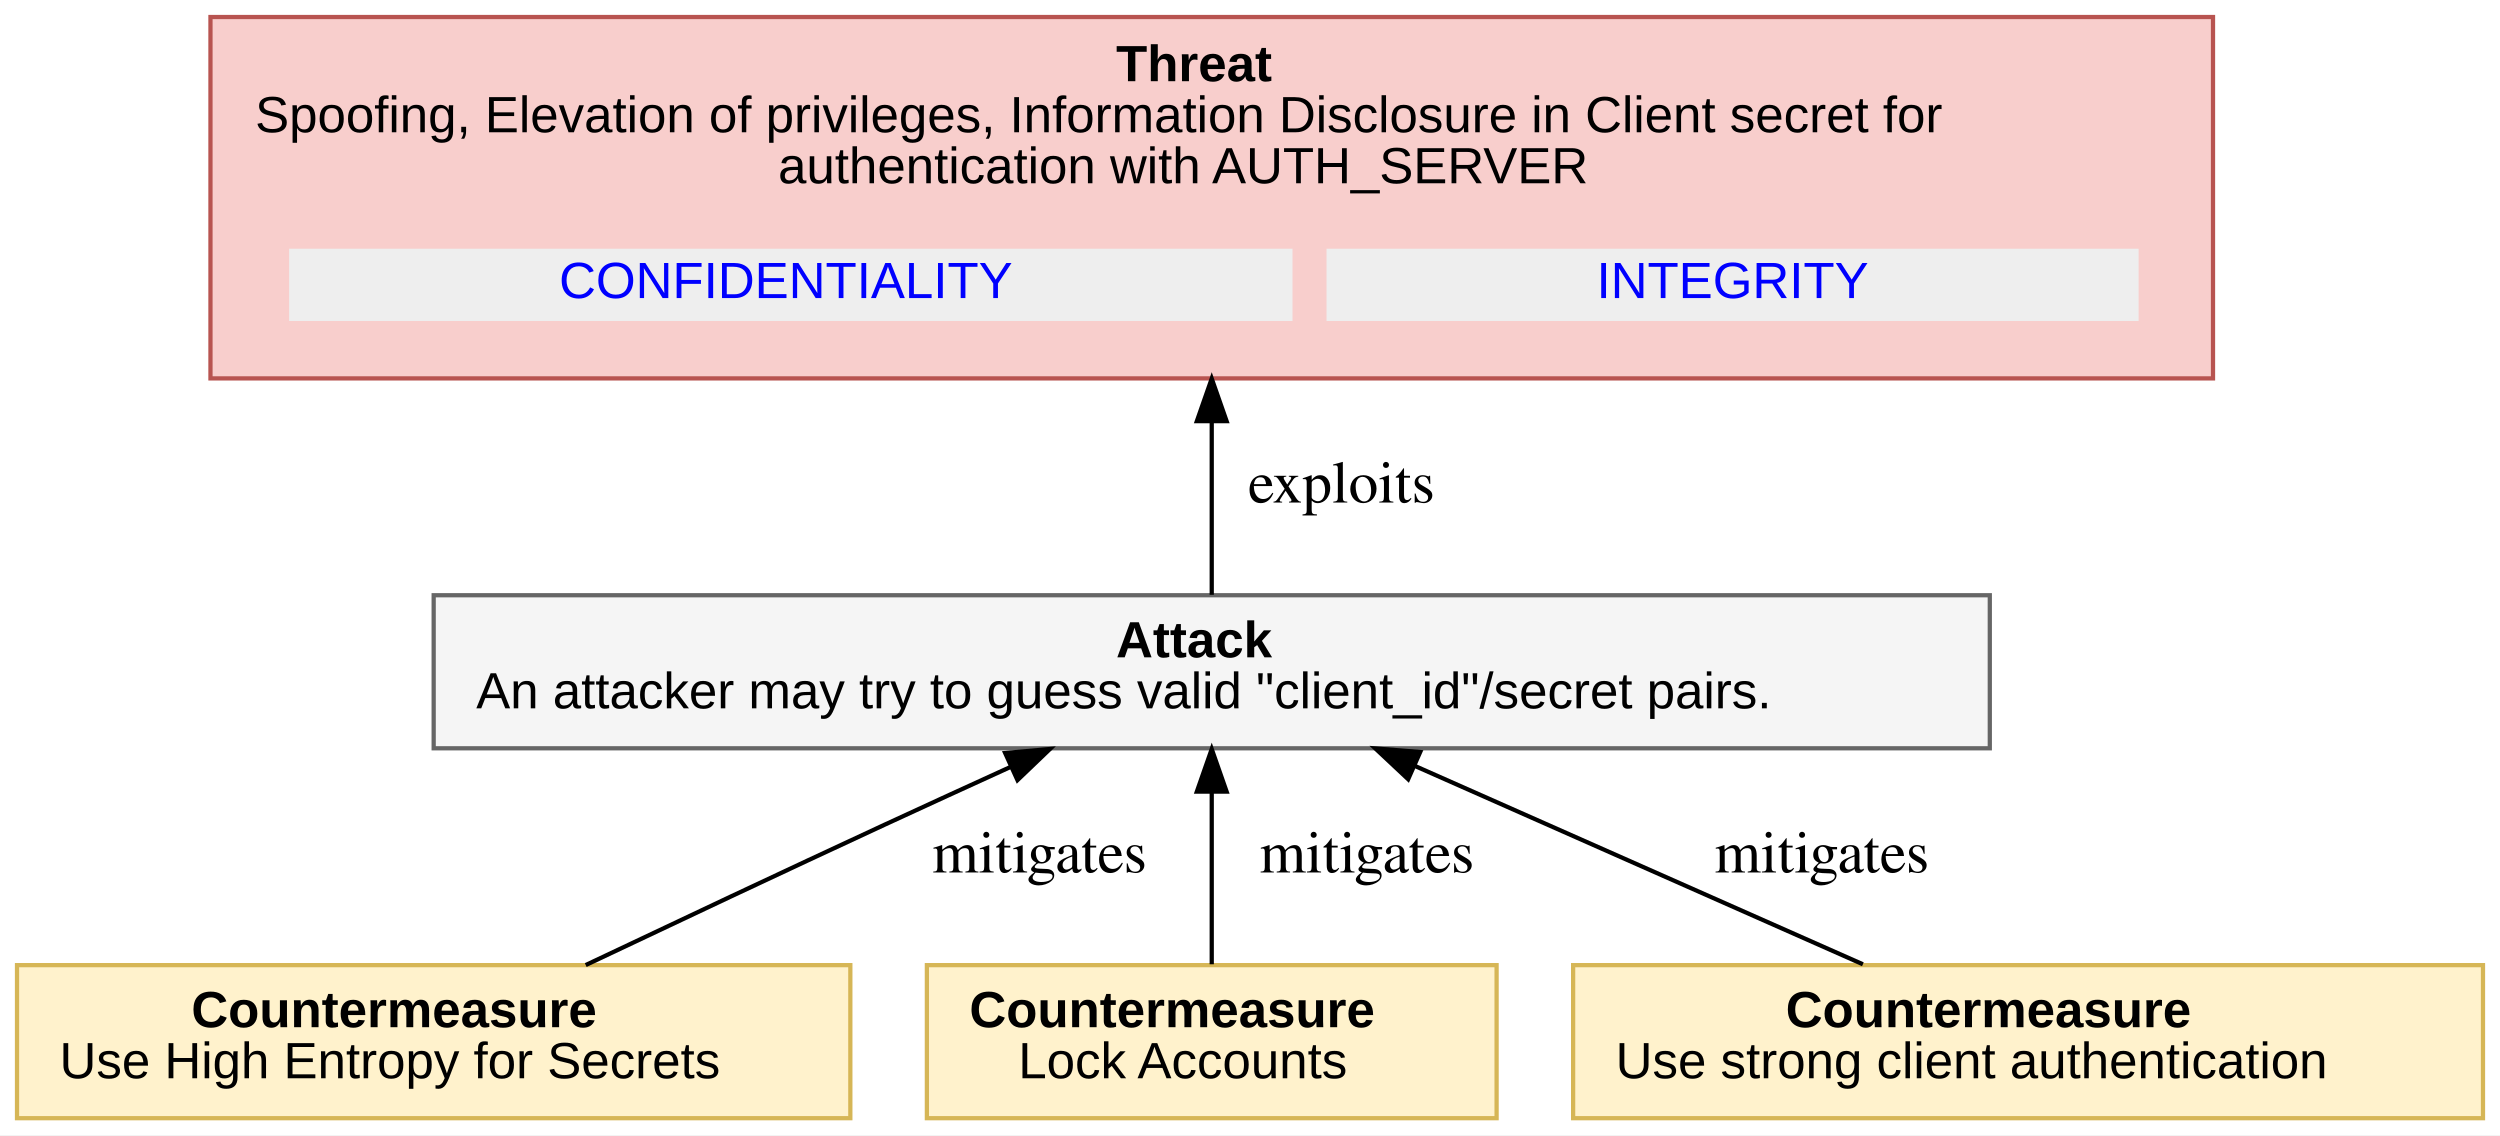
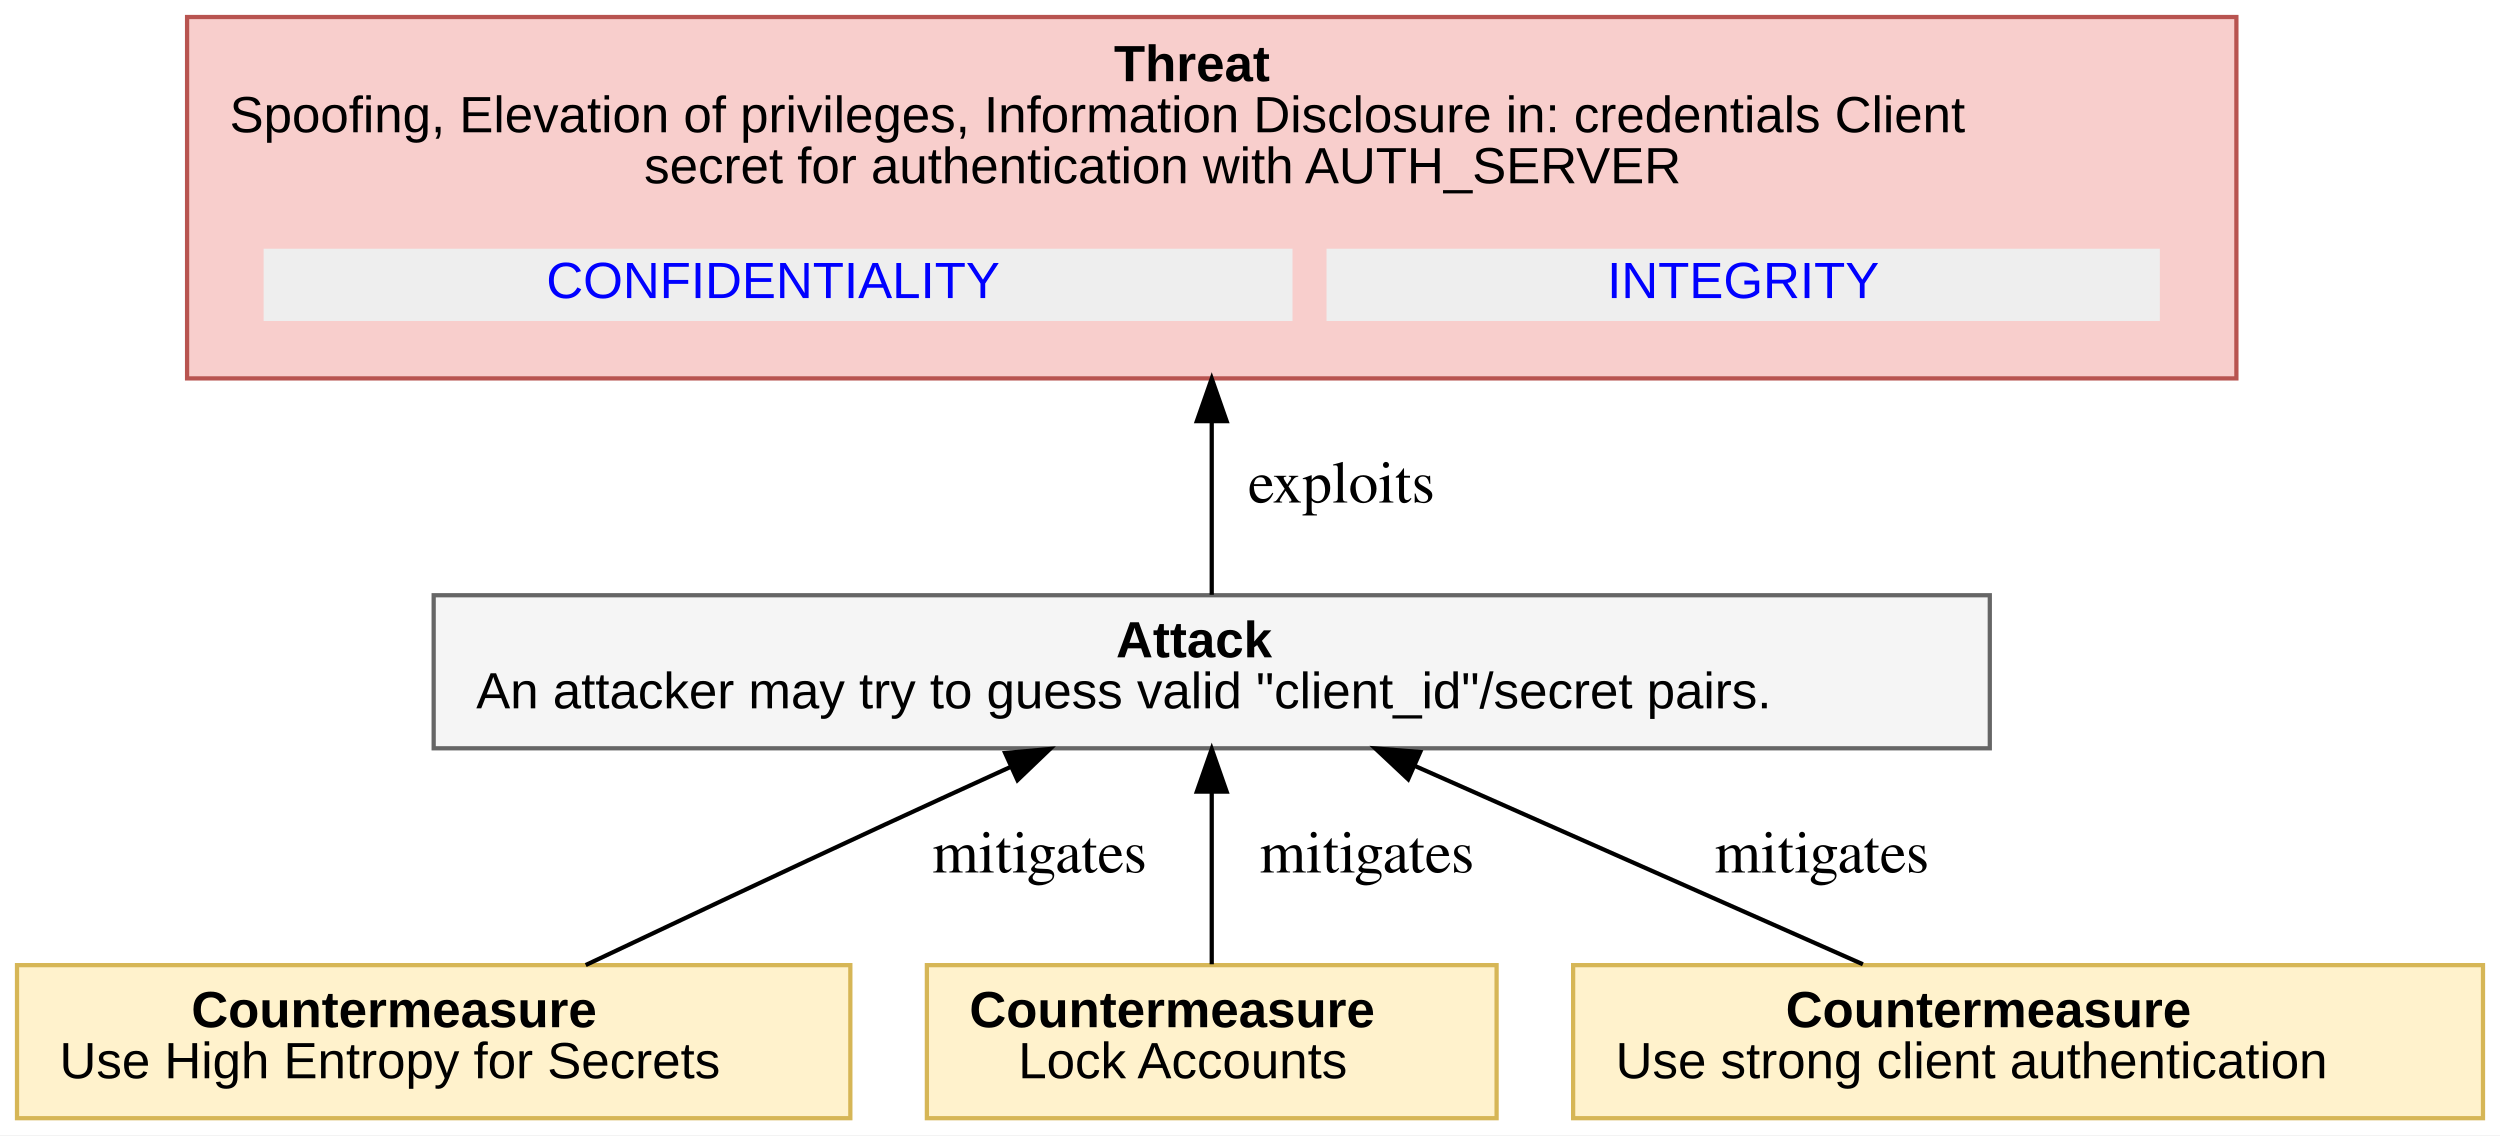
<svg xmlns="http://www.w3.org/2000/svg" xmlns:xlink="http://www.w3.org/1999/xlink" width="588pt" height="267pt" viewBox="0.00 0.00 588.00 267.00">
  <g id="graph0" class="graph" transform="scale(1 1) rotate(0) translate(4 263)">
    <polygon fill="white" stroke="transparent" points="-4,4 -4,-263 584,-263 584,4 -4,4" />
    <g id="node1" class="node">
-       <polygon fill="#f8cecc" stroke="#b85450" points="516.5,-259 45.5,-259 45.5,-174 516.5,-174 516.5,-259" />
-       <text text-anchor="start" x="258.5" y="-243.9" font-family="Arial" font-weight="bold" font-size="12.00">Threat</text>
-       <text text-anchor="start" x="56" y="-231.9" font-family="Arial" font-size="12.00"> Spoofing, Elevation of privileges, Information Disclosure in Client secret for</text>
-       <text text-anchor="start" x="179" y="-219.9" font-family="Arial" font-size="12.00">authentication with AUTH_SERVER</text>
+       <polygon fill="#f8cecc" stroke="#b85450" points="522,-259 40,-259 40,-174 522,-174 522,-259" />
+       <text text-anchor="start" x="258" y="-243.9" font-family="Arial" font-weight="bold" font-size="12.00">Threat</text>
+       <text text-anchor="start" x="50" y="-231.9" font-family="Arial" font-size="12.00"> Spoofing, Elevation of privileges, Information Disclosure in: credentials Client</text>
+       <text text-anchor="start" x="147.5" y="-219.9" font-family="Arial" font-size="12.00">secret for authentication with AUTH_SERVER</text>
      <g id="a_node1_0">
        <a xlink:href="#OAuth2.CONFIDENTIALITY" xlink:title="&lt;TABLE&gt;">
-           <polygon fill="#eeeeee" stroke="transparent" points="64,-187.5 64,-204.5 300,-204.5 300,-187.5 64,-187.5" />
-           <text text-anchor="start" x="127.5" y="-192.9" font-family="Arial" font-size="12.00" fill="blue">CONFIDENTIALITY</text>
+           <polygon fill="#eeeeee" stroke="transparent" points="58,-187.5 58,-204.5 300,-204.5 300,-187.5 58,-187.5" />
+           <text text-anchor="start" x="124.5" y="-192.9" font-family="Arial" font-size="12.00" fill="blue">CONFIDENTIALITY</text>
        </a>
      </g>
      <g id="a_node1_1">
        <a xlink:href="#OAuth2.INTEGRITY" xlink:title="&lt;TABLE&gt;">
-           <polygon fill="#eeeeee" stroke="transparent" points="308,-187.5 308,-204.5 499,-204.5 499,-187.5 308,-187.5" />
-           <text text-anchor="start" x="371.5" y="-192.9" font-family="Arial" font-size="12.00" fill="blue">INTEGRITY</text>
+           <polygon fill="#eeeeee" stroke="transparent" points="308,-187.5 308,-204.5 504,-204.5 504,-187.5 308,-187.5" />
+           <text text-anchor="start" x="374" y="-192.9" font-family="Arial" font-size="12.00" fill="blue">INTEGRITY</text>
        </a>
      </g>
    </g>
    <g id="node2" class="node">
      <polygon fill="#f5f5f5" stroke="#666666" points="464,-123 98,-123 98,-87 464,-87 464,-123" />
      <text text-anchor="start" x="258.5" y="-108.4" font-family="Arial" font-weight="bold" font-size="12.00">Attack</text>
      <text text-anchor="start" x="108" y="-96.4" font-family="Arial" font-size="12.00">An attacker may try to guess valid "client_id"/secret pairs.</text>
    </g>
    <g id="edge1" class="edge">
      <path fill="none" stroke="black" d="M281,-123.11C281,-134.15 281,-149.16 281,-163.87" />
      <polygon fill="black" stroke="black" points="277.5,-163.95 281,-173.95 284.5,-163.95 277.5,-163.95" />
      <text text-anchor="middle" x="311.5" y="-144.8" font-family="Times,serif" font-size="14.00"> exploits</text>
    </g>
    <g id="node3" class="node">
      <polygon fill="#fff2cc" stroke="#d6b656" points="196,-36 0,-36 0,0 196,0 196,-36" />
      <text text-anchor="start" x="41" y="-21.4" font-family="Arial" font-weight="bold" font-size="12.00">Countermeasure</text>
      <text text-anchor="start" x="10" y="-9.4" font-family="Arial" font-size="12.00"> Use High Entropy for Secrets</text>
    </g>
    <g id="edge2" class="edge">
      <path fill="none" stroke="black" d="M133.76,-36.02C154.28,-45.75 180.55,-58.14 204,-69 213.59,-73.44 223.88,-78.15 233.71,-82.63" />
      <polygon fill="black" stroke="black" points="232.41,-85.89 242.96,-86.84 235.31,-79.51 232.41,-85.89" />
      <text text-anchor="middle" x="240.5" y="-57.8" font-family="Times,serif" font-size="14.00"> mitigates</text>
    </g>
    <g id="node4" class="node">
      <polygon fill="#fff2cc" stroke="#d6b656" points="348,-36 214,-36 214,0 348,0 348,-36" />
      <text text-anchor="start" x="224" y="-21.4" font-family="Arial" font-weight="bold" font-size="12.00">Countermeasure</text>
      <text text-anchor="start" x="235.5" y="-9.4" font-family="Arial" font-size="12.00"> Lock Accounts</text>
    </g>
    <g id="edge3" class="edge">
      <path fill="none" stroke="black" d="M281,-36.2C281,-47.84 281,-63.45 281,-76.76" />
      <polygon fill="black" stroke="black" points="277.5,-76.82 281,-86.82 284.5,-76.82 277.5,-76.82" />
      <text text-anchor="middle" x="317.5" y="-57.8" font-family="Times,serif" font-size="14.00"> mitigates</text>
    </g>
    <g id="node5" class="node">
      <polygon fill="#fff2cc" stroke="#d6b656" points="580,-36 366,-36 366,0 580,0 580,-36" />
      <text text-anchor="start" x="416" y="-21.4" font-family="Arial" font-weight="bold" font-size="12.00">Countermeasure</text>
      <text text-anchor="start" x="376" y="-9.4" font-family="Arial" font-size="12.00"> Use strong client authentication</text>
    </g>
    <g id="edge4" class="edge">
      <path fill="none" stroke="black" d="M434.15,-36.2C403.73,-49.67 361.27,-68.46 328.78,-82.85" />
      <polygon fill="black" stroke="black" points="327.2,-79.72 319.47,-86.97 330.03,-86.12 327.2,-79.72" />
      <text text-anchor="middle" x="424.5" y="-57.8" font-family="Times,serif" font-size="14.00"> mitigates</text>
    </g>
  </g>
</svg>
